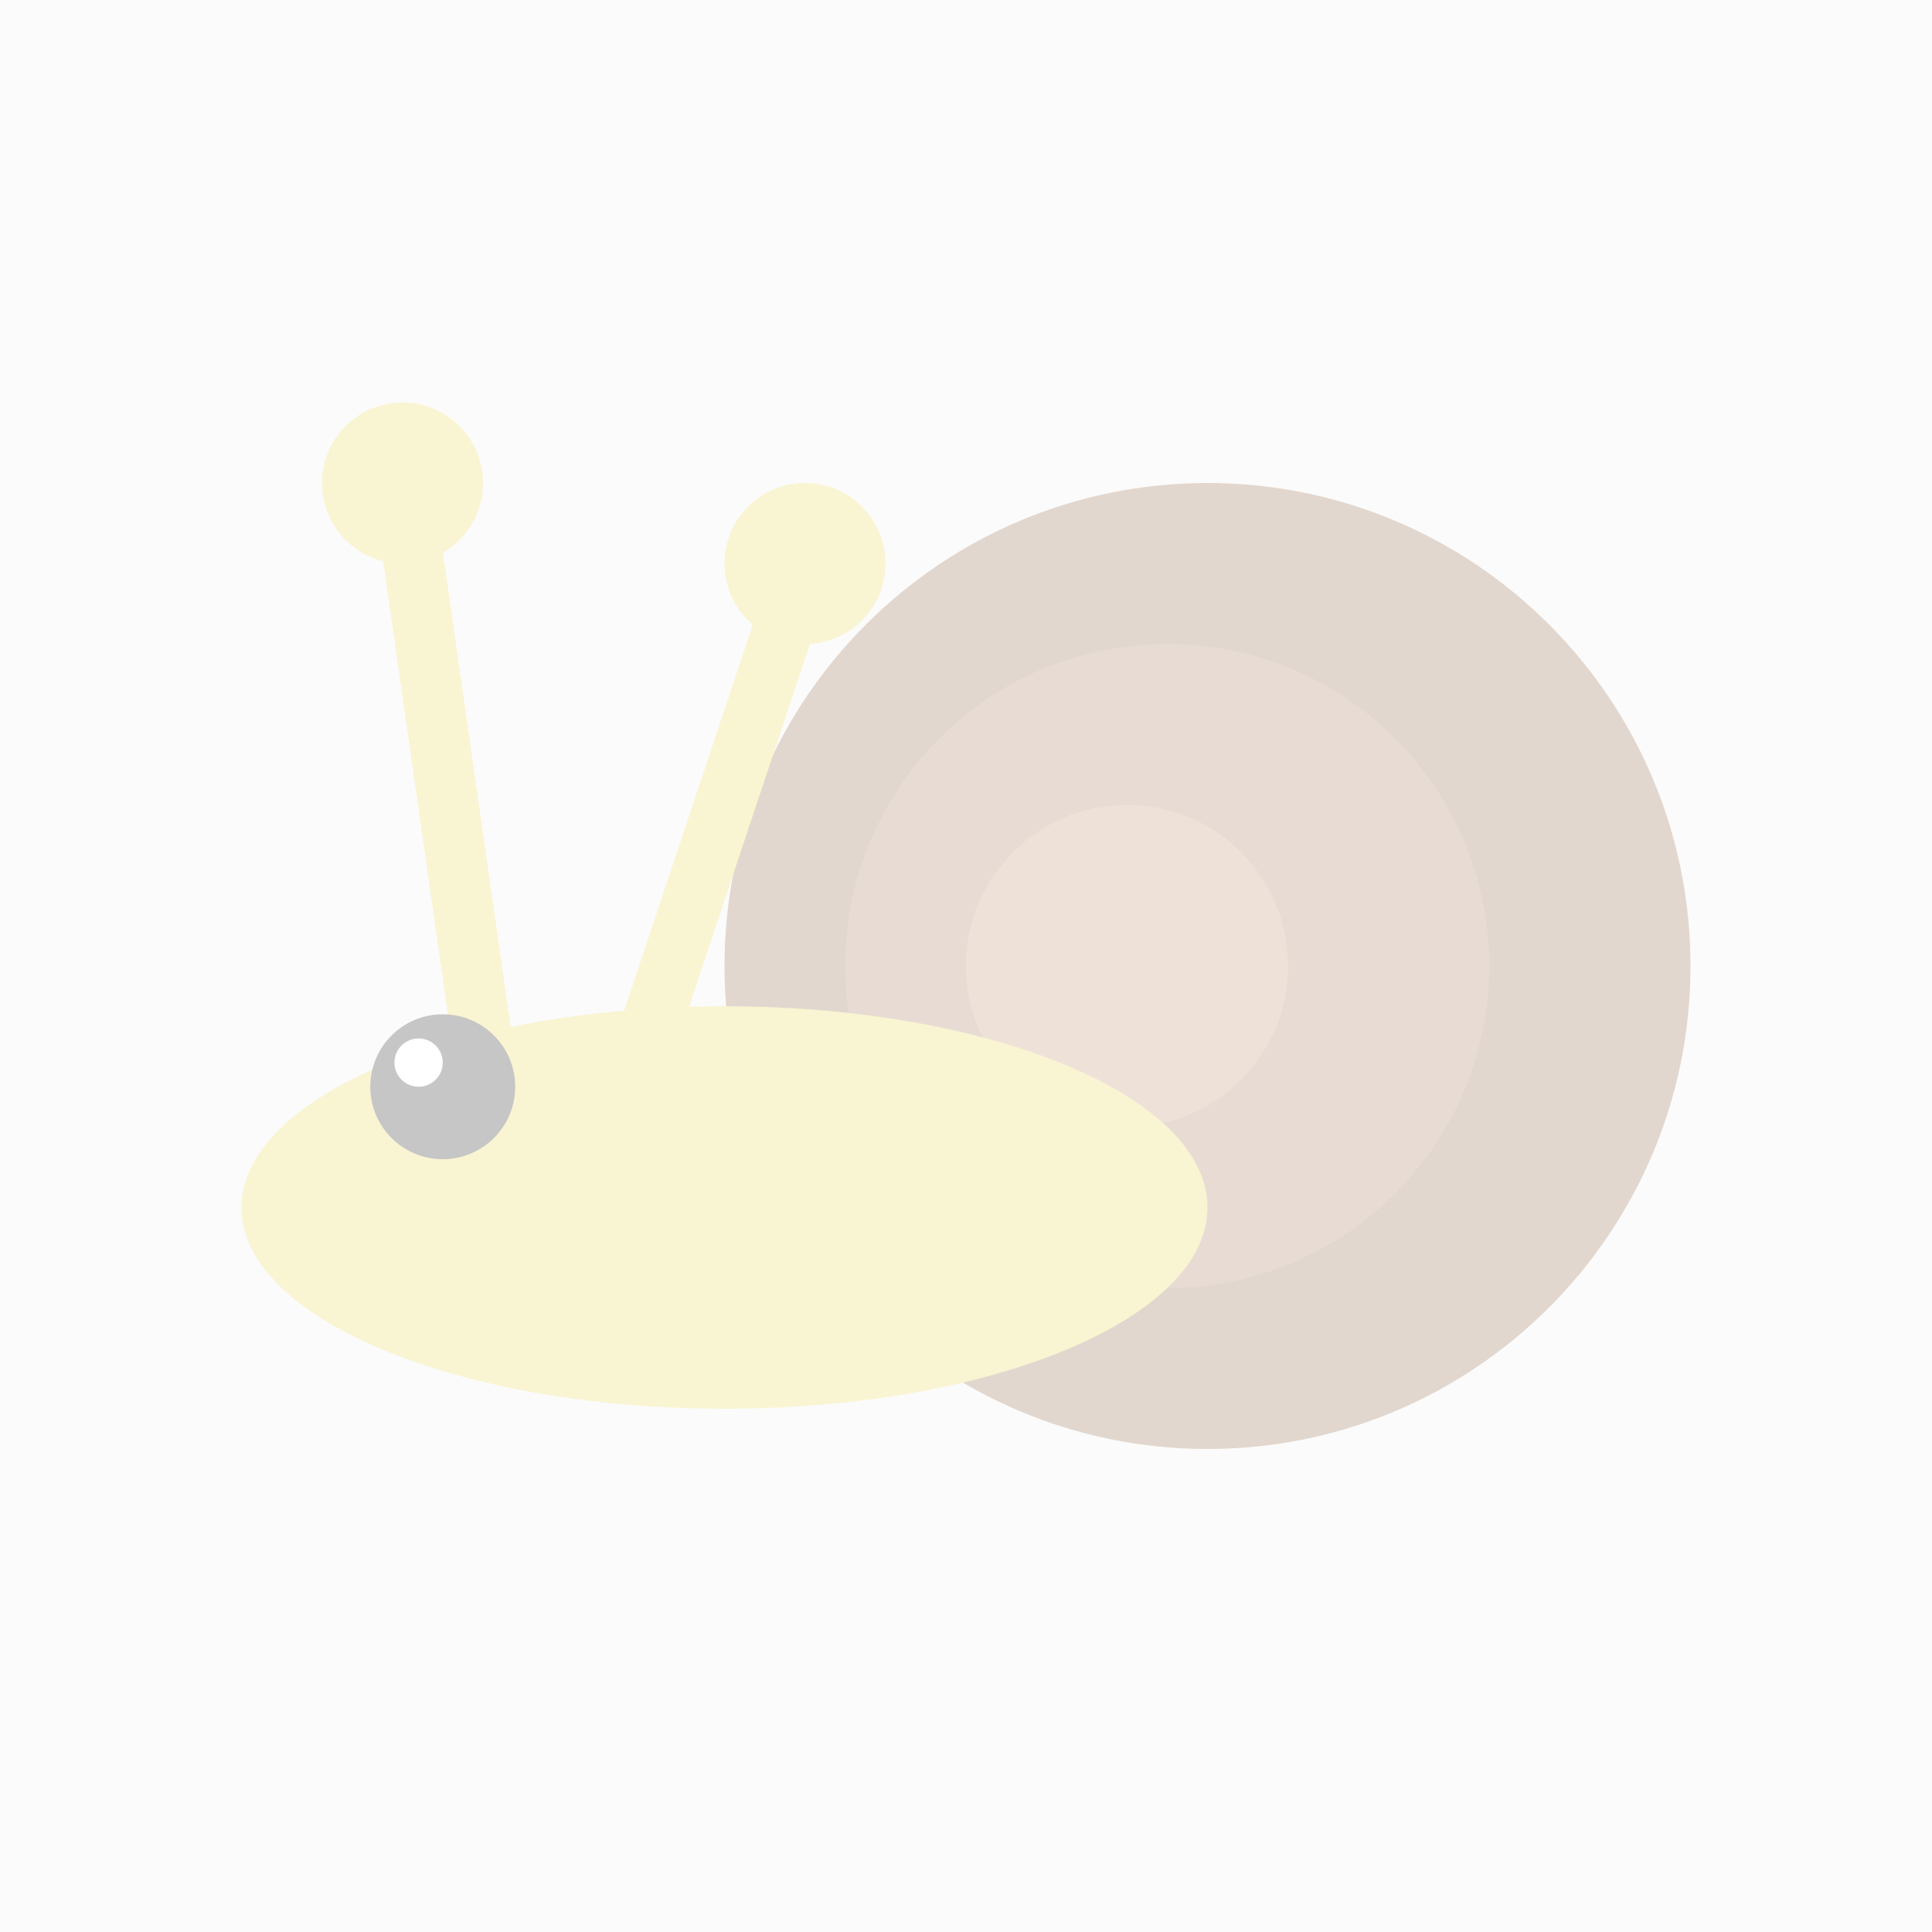
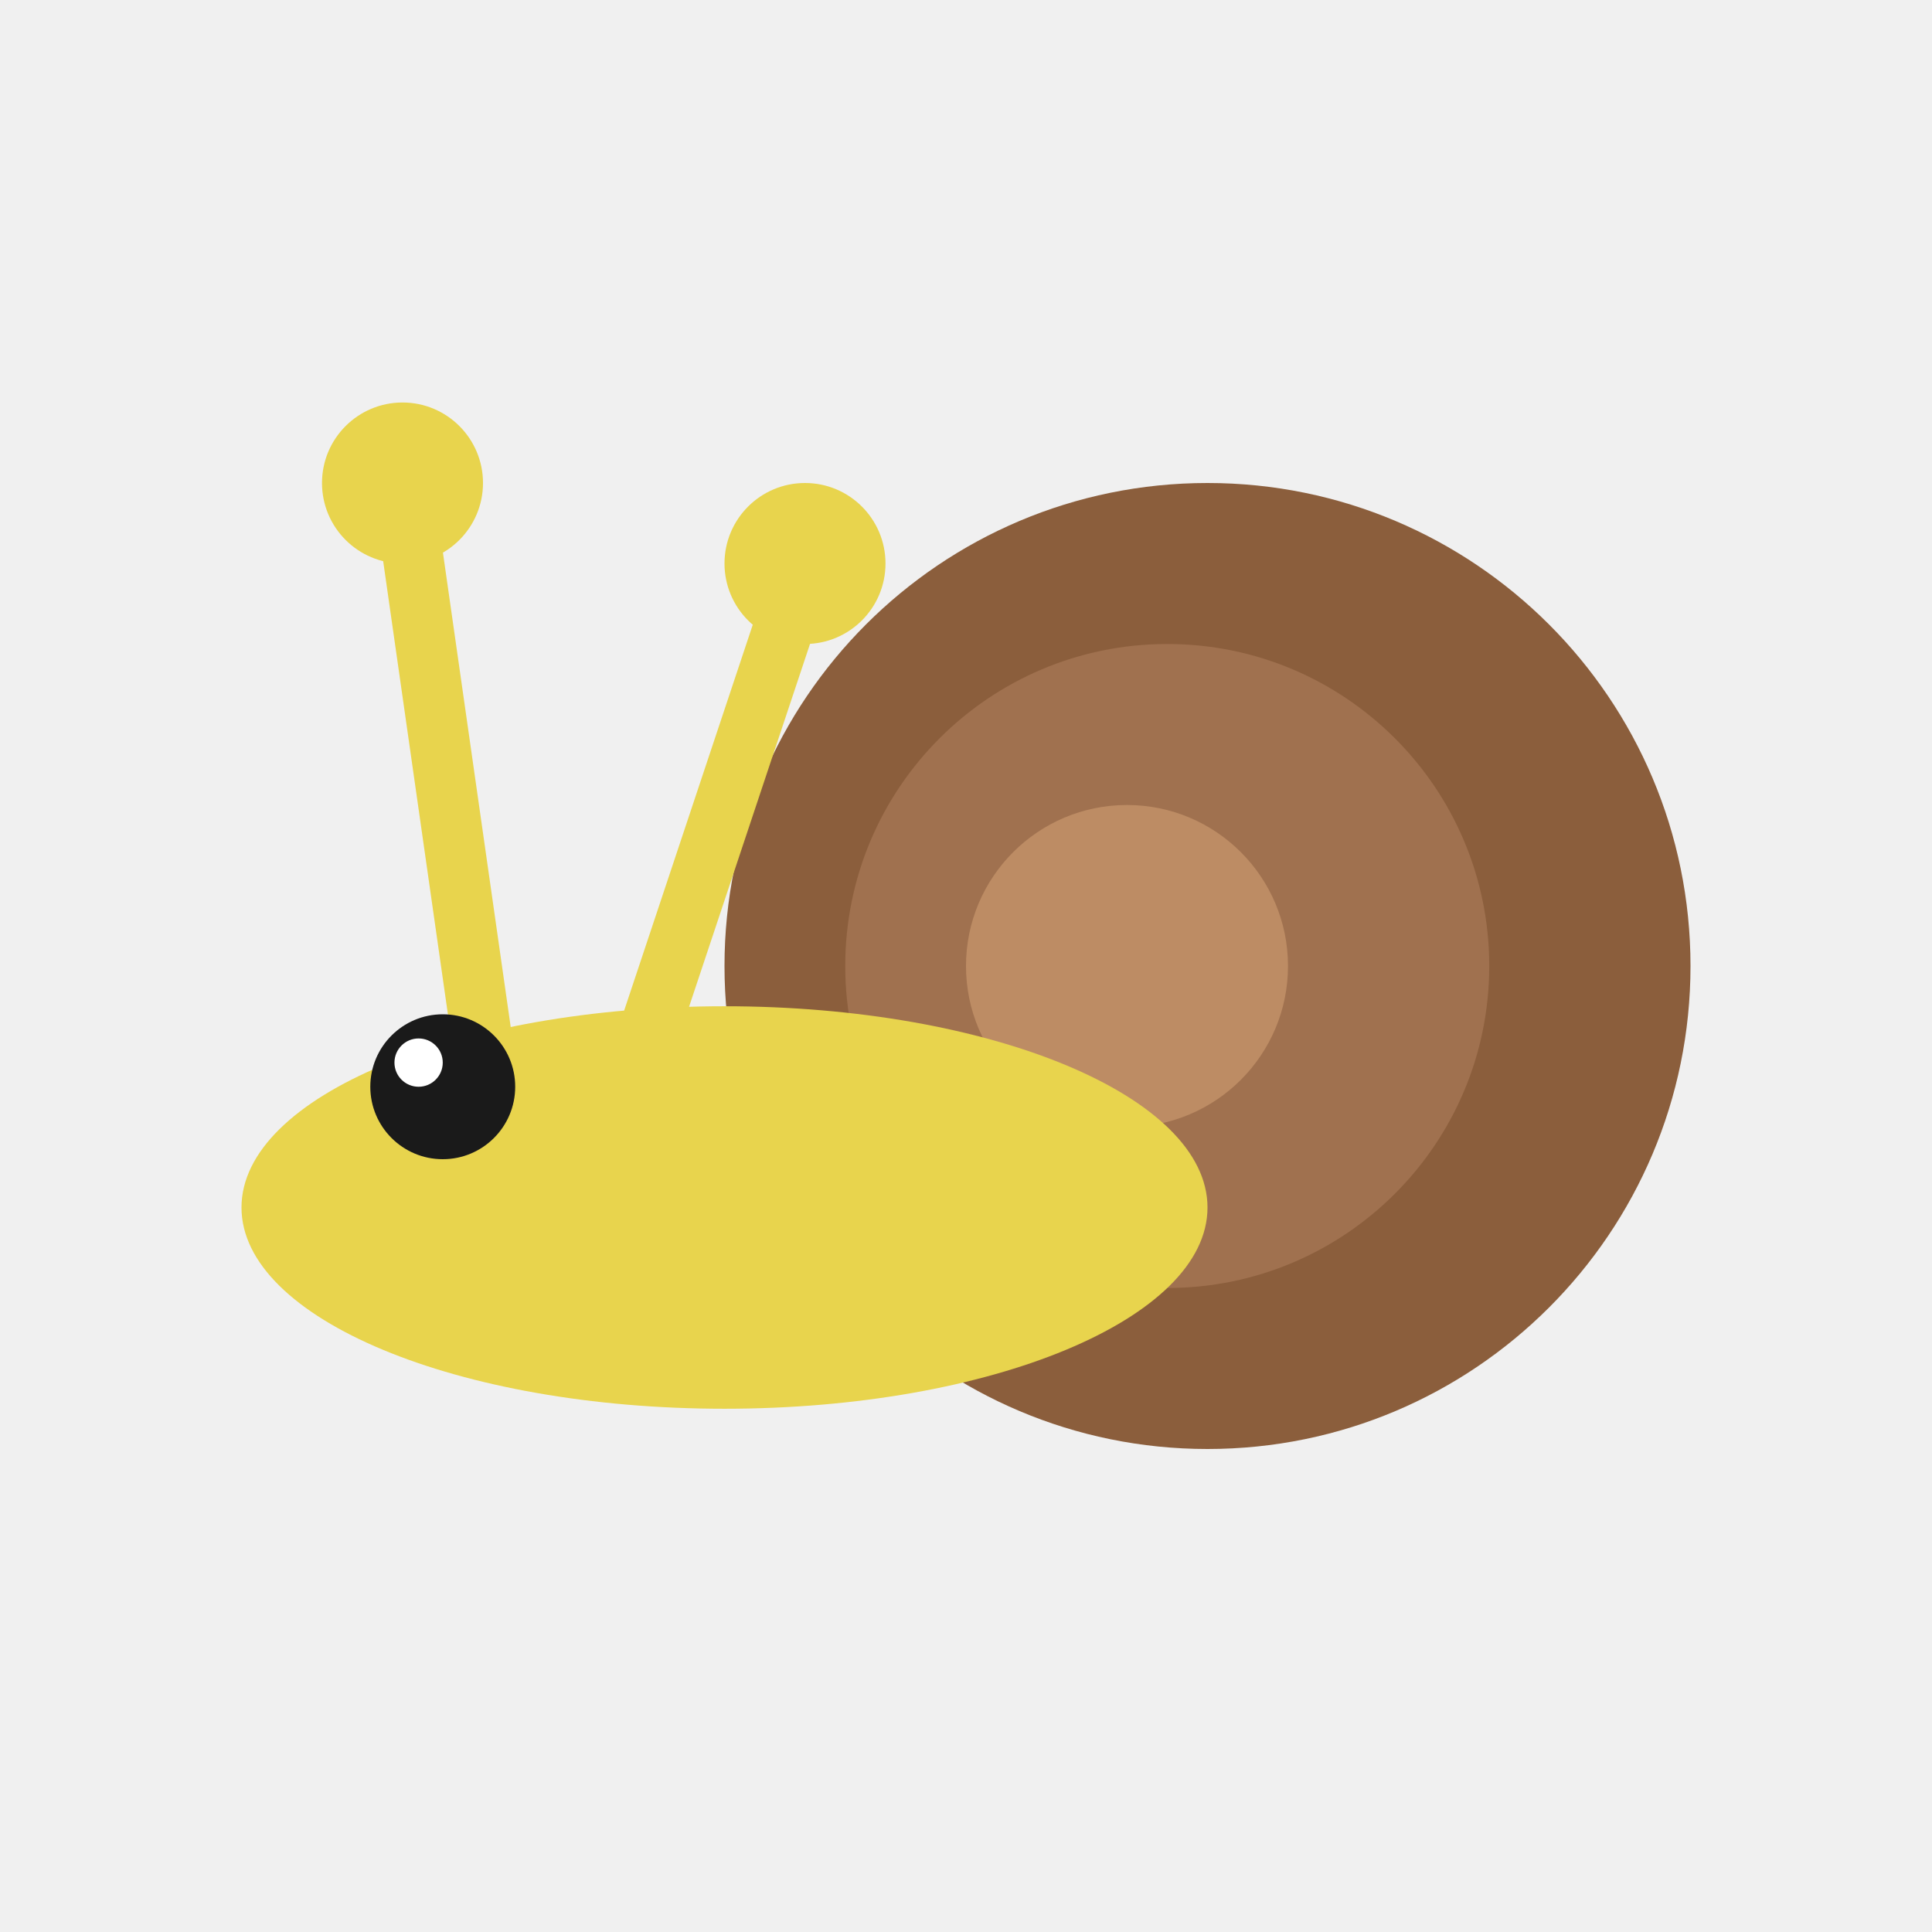
<svg xmlns="http://www.w3.org/2000/svg" viewBox="0 0 48 48" width="48" height="48">
  <g transform="translate(48,0) scale(-1,1)">
    <ellipse cx="16" cy="33" rx="4" ry="1.2" fill="#E8D44D" opacity="0.30" />
    <circle cx="18" cy="24" r="12" fill="#8B5E3C" />
    <circle cx="19" cy="24" r="8" fill="#A0714F" />
    <circle cx="20" cy="24" r="4" fill="#BD8C64" />
    <ellipse cx="30.0" cy="30.0" rx="12.0" ry="5.0" fill="#E8D44D" />
    <line x1="32.0" y1="26.0" x2="28.0" y2="14.0" stroke="#E8D44D" stroke-width="1.5" stroke-linecap="round" />
    <circle cx="28.0" cy="14.0" r="2" fill="#E8D44D" />
    <line x1="36.0" y1="26.0" x2="38.0" y2="12.0" stroke="#E8D44D" stroke-width="1.5" stroke-linecap="round" />
    <circle cx="38.0" cy="12.0" r="2" fill="#E8D44D" />
    <circle cx="37.0" cy="27.0" r="1.8" fill="#1a1a1a" />
    <circle cx="37.6" cy="26.4" r="0.6" fill="white" opacity="1.00" />
  </g>
-   <rect width="48" height="48" fill="white" opacity="0.75" />
</svg>
